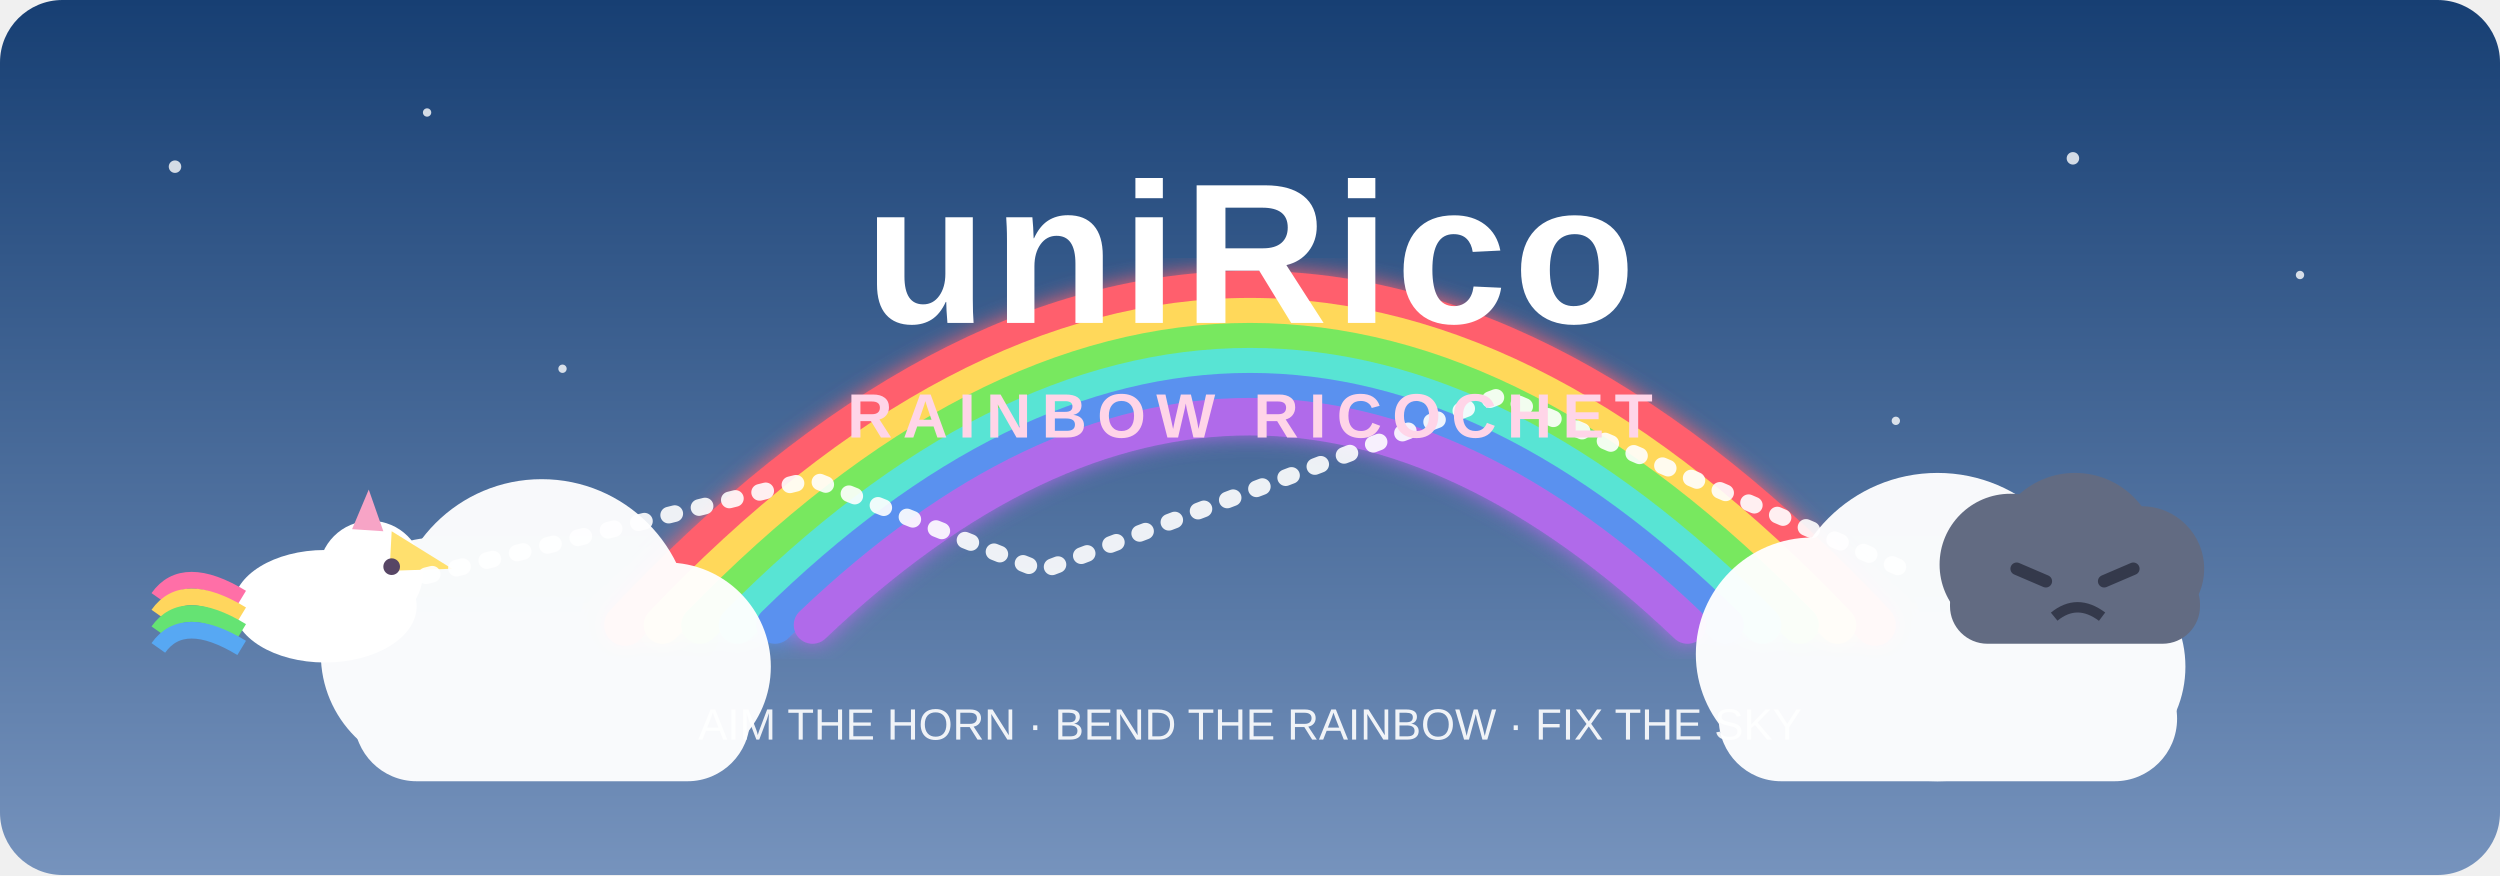
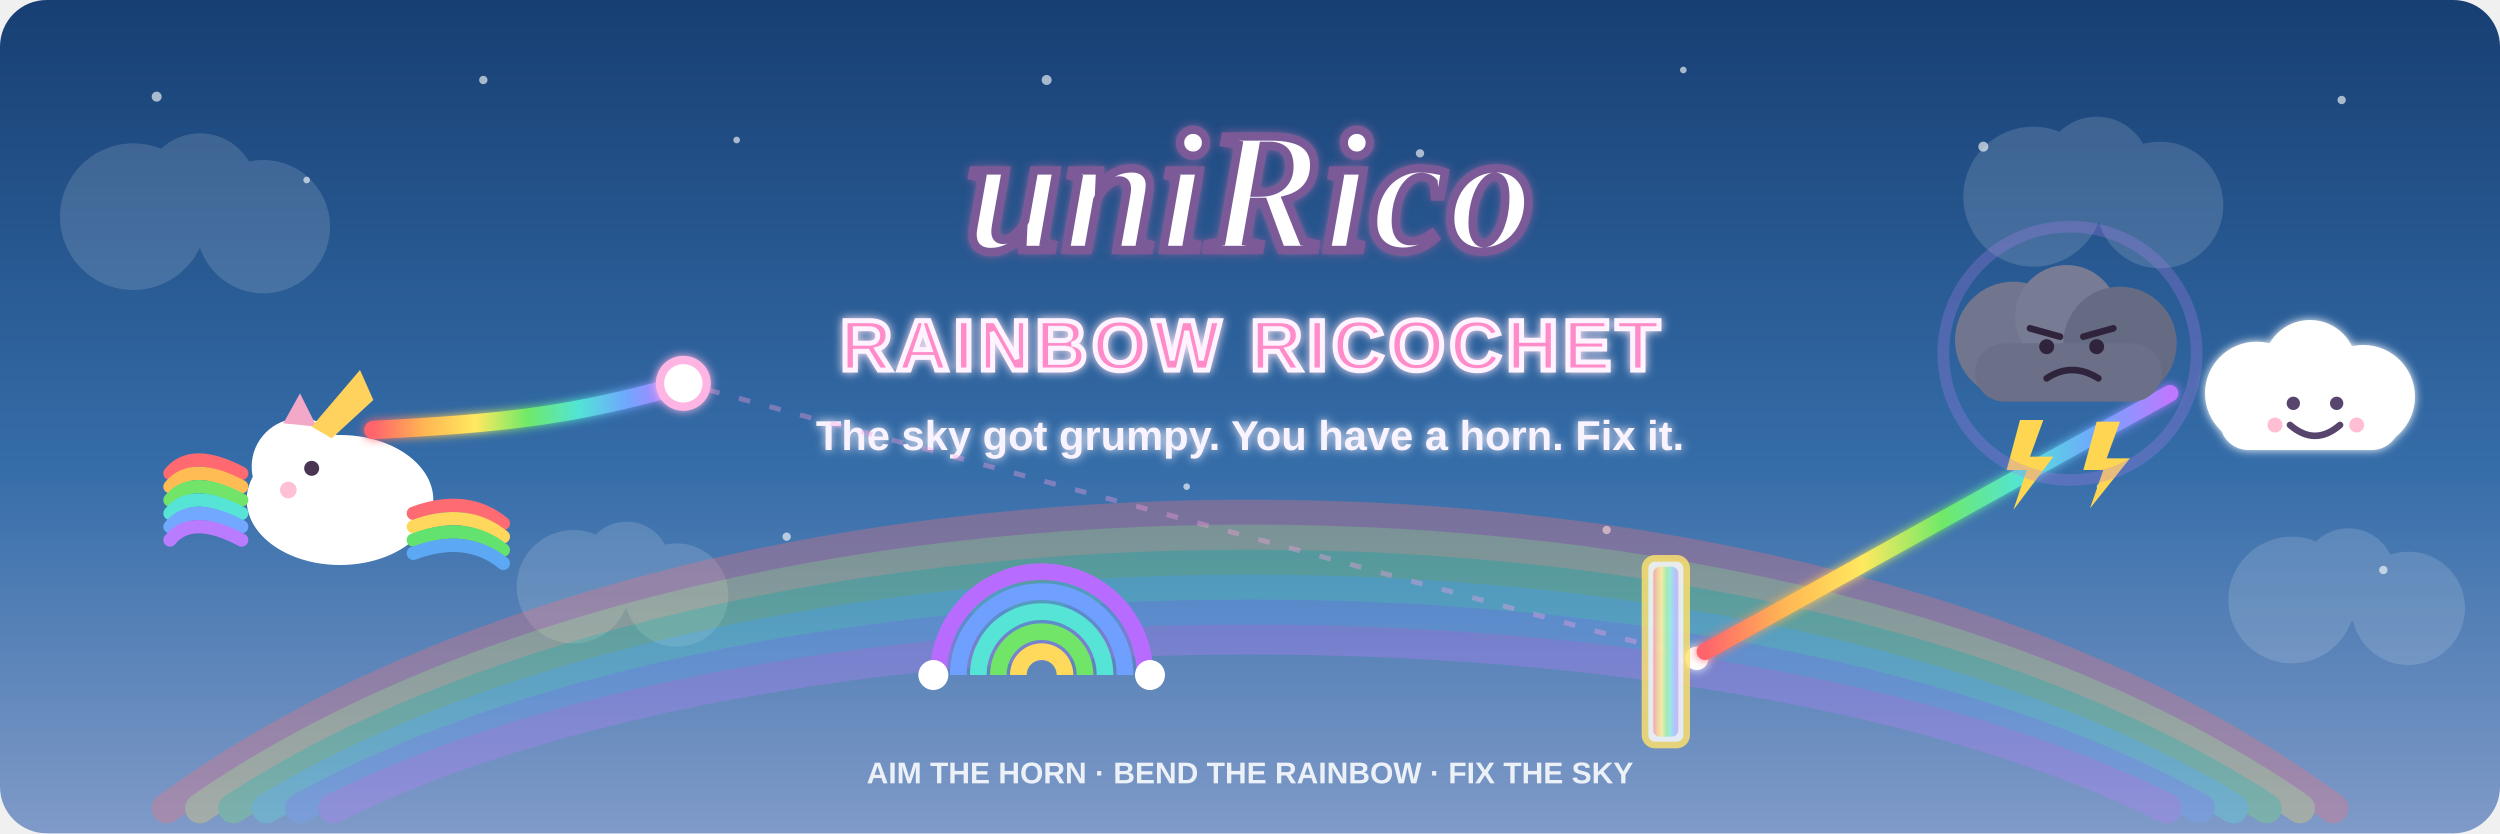
- <svg xmlns="http://www.w3.org/2000/svg" viewBox="0 0 1200 420" role="img" aria-labelledby="title desc">
+ <svg xmlns="http://www.w3.org/2000/svg" width="1500" height="500" viewBox="0 0 1500 500" role="img" aria-labelledby="title desc">
  <defs>
    <linearGradient id="sky" x1="0" y1="0" x2="0" y2="1">
      <stop offset="0" stop-color="#173f73" />
-       <stop offset="1" stop-color="#7693bd" />
+       <stop offset=".56" stop-color="#356da9" />
+       <stop offset="1" stop-color="#7f9ac8" />
    </linearGradient>
-     <filter id="glow">
-       <feGaussianBlur stdDeviation="5" result="b" />
+     <linearGradient id="rainbow" x1="0" y1="0" x2="1" y2="0">
+       <stop offset="0" stop-color="#ff646c" />
+       <stop offset=".17" stop-color="#ffb653" />
+       <stop offset=".34" stop-color="#ffe95f" />
+       <stop offset=".51" stop-color="#70e968" />
+       <stop offset=".68" stop-color="#52e4d5" />
+       <stop offset=".84" stop-color="#70a7ff" />
+       <stop offset="1" stop-color="#bd78ff" />
+     </linearGradient>
+     <filter id="glow" x="-30%" y="-30%" width="160%" height="160%">
+       <feGaussianBlur stdDeviation="7" result="b" />
+       <feMerge>
+         <feMergeNode in="b" />
+         <feMergeNode in="SourceGraphic" />
+       </feMerge>
+     </filter>
+     <filter id="smallGlow" x="-40%" y="-40%" width="180%" height="180%">
+       <feGaussianBlur stdDeviation="3" result="b" />
      <feMerge>
        <feMergeNode in="b" />
        <feMergeNode in="SourceGraphic" />
      </feMerge>
    </filter>
  </defs>
-   <rect width="1200" height="420" rx="30" fill="url(#sky)" />
-   <g opacity=".8" fill="#fff">
-     <circle cx="84" cy="80" r="3" />
-     <circle cx="205" cy="54" r="2" />
-     <circle cx="995" cy="76" r="3" />
-     <circle cx="1104" cy="132" r="2" />
-     <circle cx="910" cy="202" r="2" />
-     <circle cx="270" cy="177" r="2" />
+   <rect width="1500" height="500" rx="28" fill="url(#sky)" />
+   <g fill="#fff" opacity=".62">
+     <circle cx="94" cy="58" r="3" />
+     <circle cx="184" cy="108" r="2" />
+     <circle cx="290" cy="48" r="2.5" />
+     <circle cx="442" cy="84" r="2" />
+     <circle cx="628" cy="48" r="3" />
+     <circle cx="852" cy="92" r="2.5" />
+     <circle cx="1010" cy="42" r="2" />
+     <circle cx="1190" cy="88" r="3" />
+     <circle cx="1405" cy="60" r="2.5" />
+     <circle cx="248" cy="280" r="2" />
+     <circle cx="472" cy="322" r="2.5" />
+     <circle cx="712" cy="292" r="2" />
+     <circle cx="964" cy="318" r="2.5" />
+     <circle cx="1260" cy="292" r="2" />
+     <circle cx="1430" cy="342" r="2.5" />
  </g>
-   <g fill="none" stroke-linecap="round" filter="url(#glow)">
-     <path d="M300 300 Q600 -20 900 300" stroke="#ff5f6d" stroke-width="20" />
-     <path d="M318 300 Q600 4 882 300" stroke="#ffd85a" stroke-width="18" />
-     <path d="M336 300 Q600 28 864 300" stroke="#78e85f" stroke-width="18" />
-     <path d="M354 300 Q600 52 846 300" stroke="#58e4d4" stroke-width="18" />
-     <path d="M372 300 Q600 76 828 300" stroke="#5a91ef" stroke-width="18" />
-     <path d="M390 300 Q600 100 810 300" stroke="#b06bea" stroke-width="18" />
+   <g fill="#fff" opacity=".14">
+     <g transform="translate(80 130)">
+       <circle r="44" />
+       <circle cx="40" cy="-16" r="34" />
+       <circle cx="78" cy="6" r="40" />
+     </g>
+     <g transform="translate(344 352)">
+       <circle r="34" />
+       <circle cx="32" cy="-13" r="26" />
+       <circle cx="62" cy="5" r="31" />
+     </g>
+     <g transform="translate(1220 118)">
+       <circle r="42" />
+       <circle cx="38" cy="-16" r="32" />
+       <circle cx="76" cy="5" r="38" />
+     </g>
+     <g transform="translate(1375 360)">
+       <circle r="38" />
+       <circle cx="34" cy="-15" r="28" />
+       <circle cx="70" cy="5" r="34" />
+     </g>
  </g>
-   <g fill="#fff" opacity=".96">
-     <circle cx="210" cy="314" r="56" />
-     <circle cx="260" cy="302" r="72" />
-     <circle cx="320" cy="320" r="50" />
-     <rect x="170" y="315" width="190" height="60" rx="30" />
-     <circle cx="870" cy="314" r="56" />
-     <circle cx="930" cy="301" r="74" />
-     <circle cx="995" cy="320" r="54" />
-     <rect x="825" y="315" width="220" height="60" rx="30" />
+   <g opacity=".3" fill="none" stroke-linecap="round">
+     <path d="M100 485 C420 250 1080 250 1400 485" stroke="#ff6e75" stroke-width="18" />
+     <path d="M120 485 C430 270 1070 270 1380 485" stroke="#ffd95d" stroke-width="18" />
+     <path d="M140 485 C440 290 1060 290 1360 485" stroke="#78e96c" stroke-width="18" />
+     <path d="M160 485 C450 310 1050 310 1340 485" stroke="#59e4d7" stroke-width="18" />
+     <path d="M180 485 C460 330 1040 330 1320 485" stroke="#73a9ff" stroke-width="18" />
+     <path d="M200 485 C470 350 1030 350 1300 485" stroke="#bb7cff" stroke-width="18" />
  </g>
-   <g transform="translate(100 245)">
-     <ellipse cx="56" cy="46" rx="44" ry="27" fill="#fff" />
-     <circle cx="78" cy="30" r="25" fill="#fff" />
-     <path d="M88 10 117 28 87 29Z" fill="#ffe06e" />
-     <path d="M69 9 77 -10 84 10Z" fill="#f7a4c6" />
-     <circle cx="88" cy="27" r="4" fill="#574665" />
-     <path d="M16 42 Q-12 25 -24 42" stroke="#ff6fa7" stroke-width="8" fill="none" />
-     <path d="M16 50 Q-12 33 -24 50" stroke="#ffd65d" stroke-width="8" fill="none" />
-     <path d="M16 58 Q-12 41 -24 58" stroke="#65e373" stroke-width="8" fill="none" />
-     <path d="M16 66 Q-12 49 -24 66" stroke="#57a8f3" stroke-width="8" fill="none" />
+   <g text-anchor="middle" filter="url(#smallGlow)">
+     <text x="750" y="150" font-family="Georgia,'Times New Roman',serif" font-size="104" font-style="italic" font-weight="700" fill="#fff" stroke="#7c5a98" stroke-width="5">uniRico</text>
+     <text x="750" y="222" font-family="Trebuchet MS,Arial,sans-serif" font-size="43" font-weight="800" letter-spacing="3" fill="#ff8bc8" stroke="#fff3ff" stroke-width="3">RAINBOW RICOCHET</text>
+     <text x="750" y="270" font-family="Trebuchet MS,Arial,sans-serif" font-size="25" font-weight="700" fill="#f8f3ff">The sky got grumpy. You have a horn. Fix it.</text>
  </g>
-   <g transform="translate(920 225)">
-     <circle cx="45" cy="46" r="34" fill="#626b82" />
-     <circle cx="76" cy="42" r="40" fill="#626b82" />
-     <circle cx="108" cy="48" r="30" fill="#626b82" />
-     <rect x="16" y="47" width="120" height="37" rx="18" fill="#626b82" />
-     <path d="M48 48 62 54M104 48 90 54" stroke="#34394b" stroke-width="6" stroke-linecap="round" />
-     <path d="M66 71 Q77 62 89 71" fill="none" stroke="#34394b" stroke-width="5" />
+   <g transform="translate(132 238)">
+     <ellipse cx="72" cy="62" rx="56" ry="39" fill="#fff" />
+     <circle cx="48" cy="42" r="29" fill="#fff" />
+     <polygon points="38,16 48,-2 58,18" fill="#f3a8c8" />
+     <polygon points="55,18 84,-16 92,2 67,25" fill="#ffd25e" />
+     <circle cx="55" cy="43" r="4.5" fill="#493453" />
+     <circle cx="41" cy="56" r="5" fill="#ffbfd6" />
+     <path d="M13 46 Q-17 30 -30 46" stroke="#ff696f" stroke-width="8" fill="none" stroke-linecap="round" />
+     <path d="M13 54 Q-17 38 -30 54" stroke="#ffbc55" stroke-width="8" fill="none" stroke-linecap="round" />
+     <path d="M13 62 Q-17 46 -30 62" stroke="#72e46a" stroke-width="8" fill="none" stroke-linecap="round" />
+     <path d="M13 70 Q-17 54 -30 70" stroke="#55e4d6" stroke-width="8" fill="none" stroke-linecap="round" />
+     <path d="M13 78 Q-17 62 -30 78" stroke="#72a8ff" stroke-width="8" fill="none" stroke-linecap="round" />
+     <path d="M13 86 Q-17 70 -30 86" stroke="#b97cff" stroke-width="8" fill="none" stroke-linecap="round" />
+     <path d="M116 70 Q148 58 170 76" stroke="#ff6b73" stroke-width="8" fill="none" stroke-linecap="round" />
+     <path d="M116 78 Q148 66 170 84" stroke="#ffd75d" stroke-width="8" fill="none" stroke-linecap="round" />
+     <path d="M116 86 Q148 74 170 92" stroke="#63e26f" stroke-width="8" fill="none" stroke-linecap="round" />
+     <path d="M116 94 Q148 82 170 100" stroke="#5da8f5" stroke-width="8" fill="none" stroke-linecap="round" />
  </g>
-   <path d="M190 280 390 230 500 274 720 190 920 276" fill="none" stroke="#fff" stroke-width="8" opacity=".9" stroke-dasharray="3 12" stroke-linecap="round" />
-   <g font-family="Trebuchet MS,Arial,sans-serif" text-anchor="middle">
-     <text x="600" y="155" fill="#fff" font-size="96" font-weight="800" letter-spacing="3">uniRico</text>
-     <text x="600" y="210" fill="#ffd5e8" font-size="30" font-weight="700" letter-spacing="5">RAINBOW RICOCHET</text>
-     <text x="600" y="355" fill="#fff" font-size="21" opacity=".9">AIM THE HORN · BEND THE RAINBOW · FIX THE SKY</text>
+   <path d="M224 258 C300 254 340 250 405 232" stroke="url(#rainbow)" stroke-width="11" fill="none" stroke-linecap="round" filter="url(#smallGlow)" />
+   <circle cx="410" cy="230" r="14" fill="#fff" stroke="#ffb5e4" stroke-width="5" filter="url(#smallGlow)" />
+   <path d="M425 234 L1014 394" stroke="#ff9de1" stroke-width="3" opacity=".36" stroke-dasharray="7 12" fill="none" />
+   <circle cx="1018" cy="395" r="7" fill="#fff" filter="url(#smallGlow)" />
+   <path d="M1023 391 L1302 236" stroke="url(#rainbow)" stroke-width="10" fill="none" stroke-linecap="round" filter="url(#smallGlow)" />
+   <g transform="translate(625 405)">
+     <path d="M-62 0 A62 62 0 0 1 62 0" stroke="#b76cff" stroke-width="10" fill="none" />
+     <path d="M-50 0 A50 50 0 0 1 50 0" stroke="#6f9fff" stroke-width="10" fill="none" />
+     <path d="M-38 0 A38 38 0 0 1 38 0" stroke="#55e4d5" stroke-width="10" fill="none" />
+     <path d="M-26 0 A26 26 0 0 1 26 0" stroke="#70e568" stroke-width="10" fill="none" />
+     <path d="M-14 0 A14 14 0 0 1 14 0" stroke="#ffd95b" stroke-width="10" fill="none" />
+     <circle cx="-65" cy="0" r="9" fill="#fff" />
+     <circle cx="65" cy="0" r="9" fill="#fff" />
  </g>
+   <rect x="987" y="335" width="25" height="112" rx="6" fill="#fff" opacity=".82" stroke="#ffe26d" stroke-width="4" />
+   <rect x="992" y="340" width="15" height="102" rx="4" fill="url(#rainbow)" opacity=".5" />
+   <g transform="translate(1170 158)">
+     <circle cx="38" cy="46" r="35" fill="#71758d" />
+     <circle cx="70" cy="32" r="31" fill="#777b93" />
+     <circle cx="102" cy="48" r="34" fill="#666b84" />
+     <rect x="15" y="48" width="112" height="35" rx="18" fill="#6b6f88" />
+     <circle cx="58" cy="50" r="4.5" fill="#30243d" />
+     <circle cx="88" cy="50" r="4.5" fill="#30243d" />
+     <path d="M48 39 L66 44M98 39 L80 44" stroke="#30243d" stroke-width="4" stroke-linecap="round" />
+     <path d="M58 69 Q73 59 89 69" stroke="#30243d" stroke-width="4" fill="none" stroke-linecap="round" />
+     <polygon points="42,94 56,94 48,116 62,116 38,148 46,124 34,124" fill="#ffd651" />
+     <polygon points="88,95 102,95 94,117 108,117 84,147 92,124 80,124" fill="#ffd651" />
+     <circle cx="72" cy="54" r="76" fill="none" stroke="#ad7ce8" stroke-width="7" opacity=".28" />
+   </g>
+   <g transform="translate(1320 194)" filter="url(#smallGlow)">
+     <circle cx="34" cy="42" r="31" fill="#fff" />
+     <circle cx="66" cy="26" r="28" fill="#fff" />
+     <circle cx="98" cy="44" r="31" fill="#fff" />
+     <rect x="12" y="42" width="108" height="34" rx="17" fill="#fff" />
+     <circle cx="56" cy="48" r="4" fill="#59456d" />
+     <circle cx="82" cy="48" r="4" fill="#59456d" />
+     <path d="M54 61 Q69 74 84 61" stroke="#59456d" stroke-width="4" fill="none" stroke-linecap="round" />
+     <circle cx="45" cy="61" r="4.5" fill="#ffbed4" />
+     <circle cx="94" cy="61" r="4.5" fill="#ffbed4" />
+   </g>
+   <text x="750" y="470" text-anchor="middle" font-family="Trebuchet MS,Arial,sans-serif" font-size="18" font-weight="700" fill="#fff" opacity=".86">AIM THE HORN · BEND THE RAINBOW · FIX THE SKY</text>
</svg>
